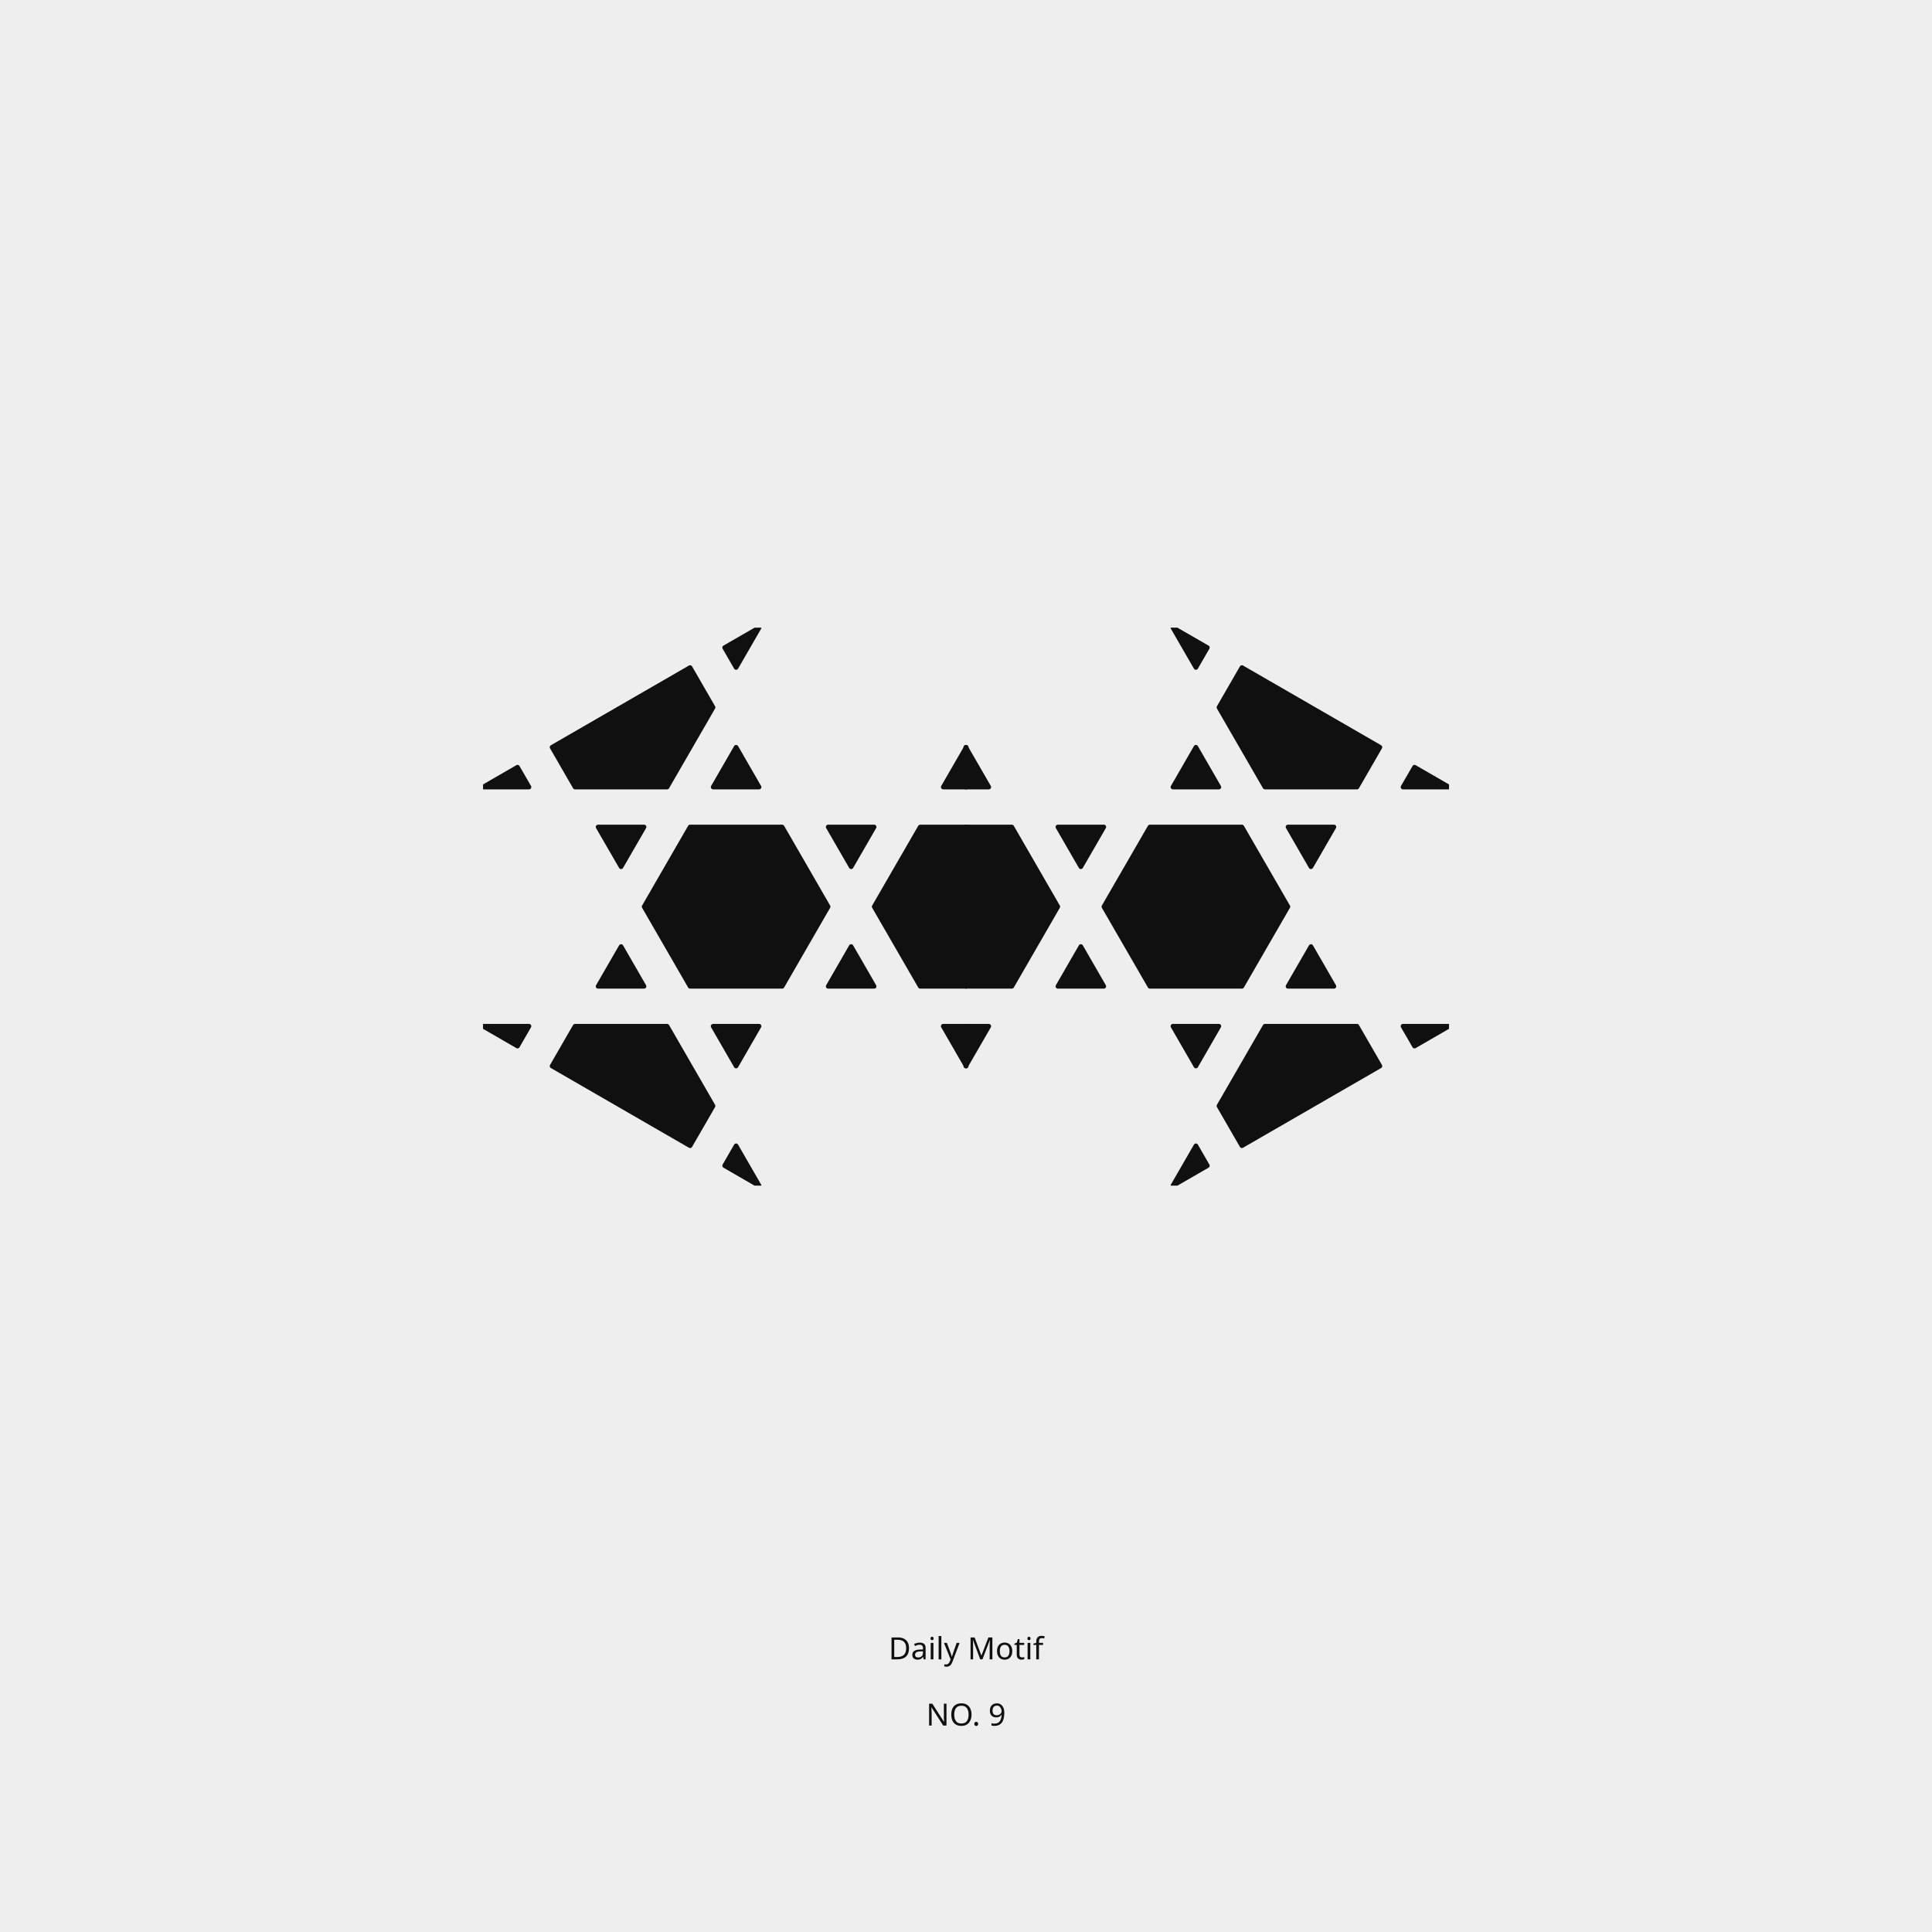
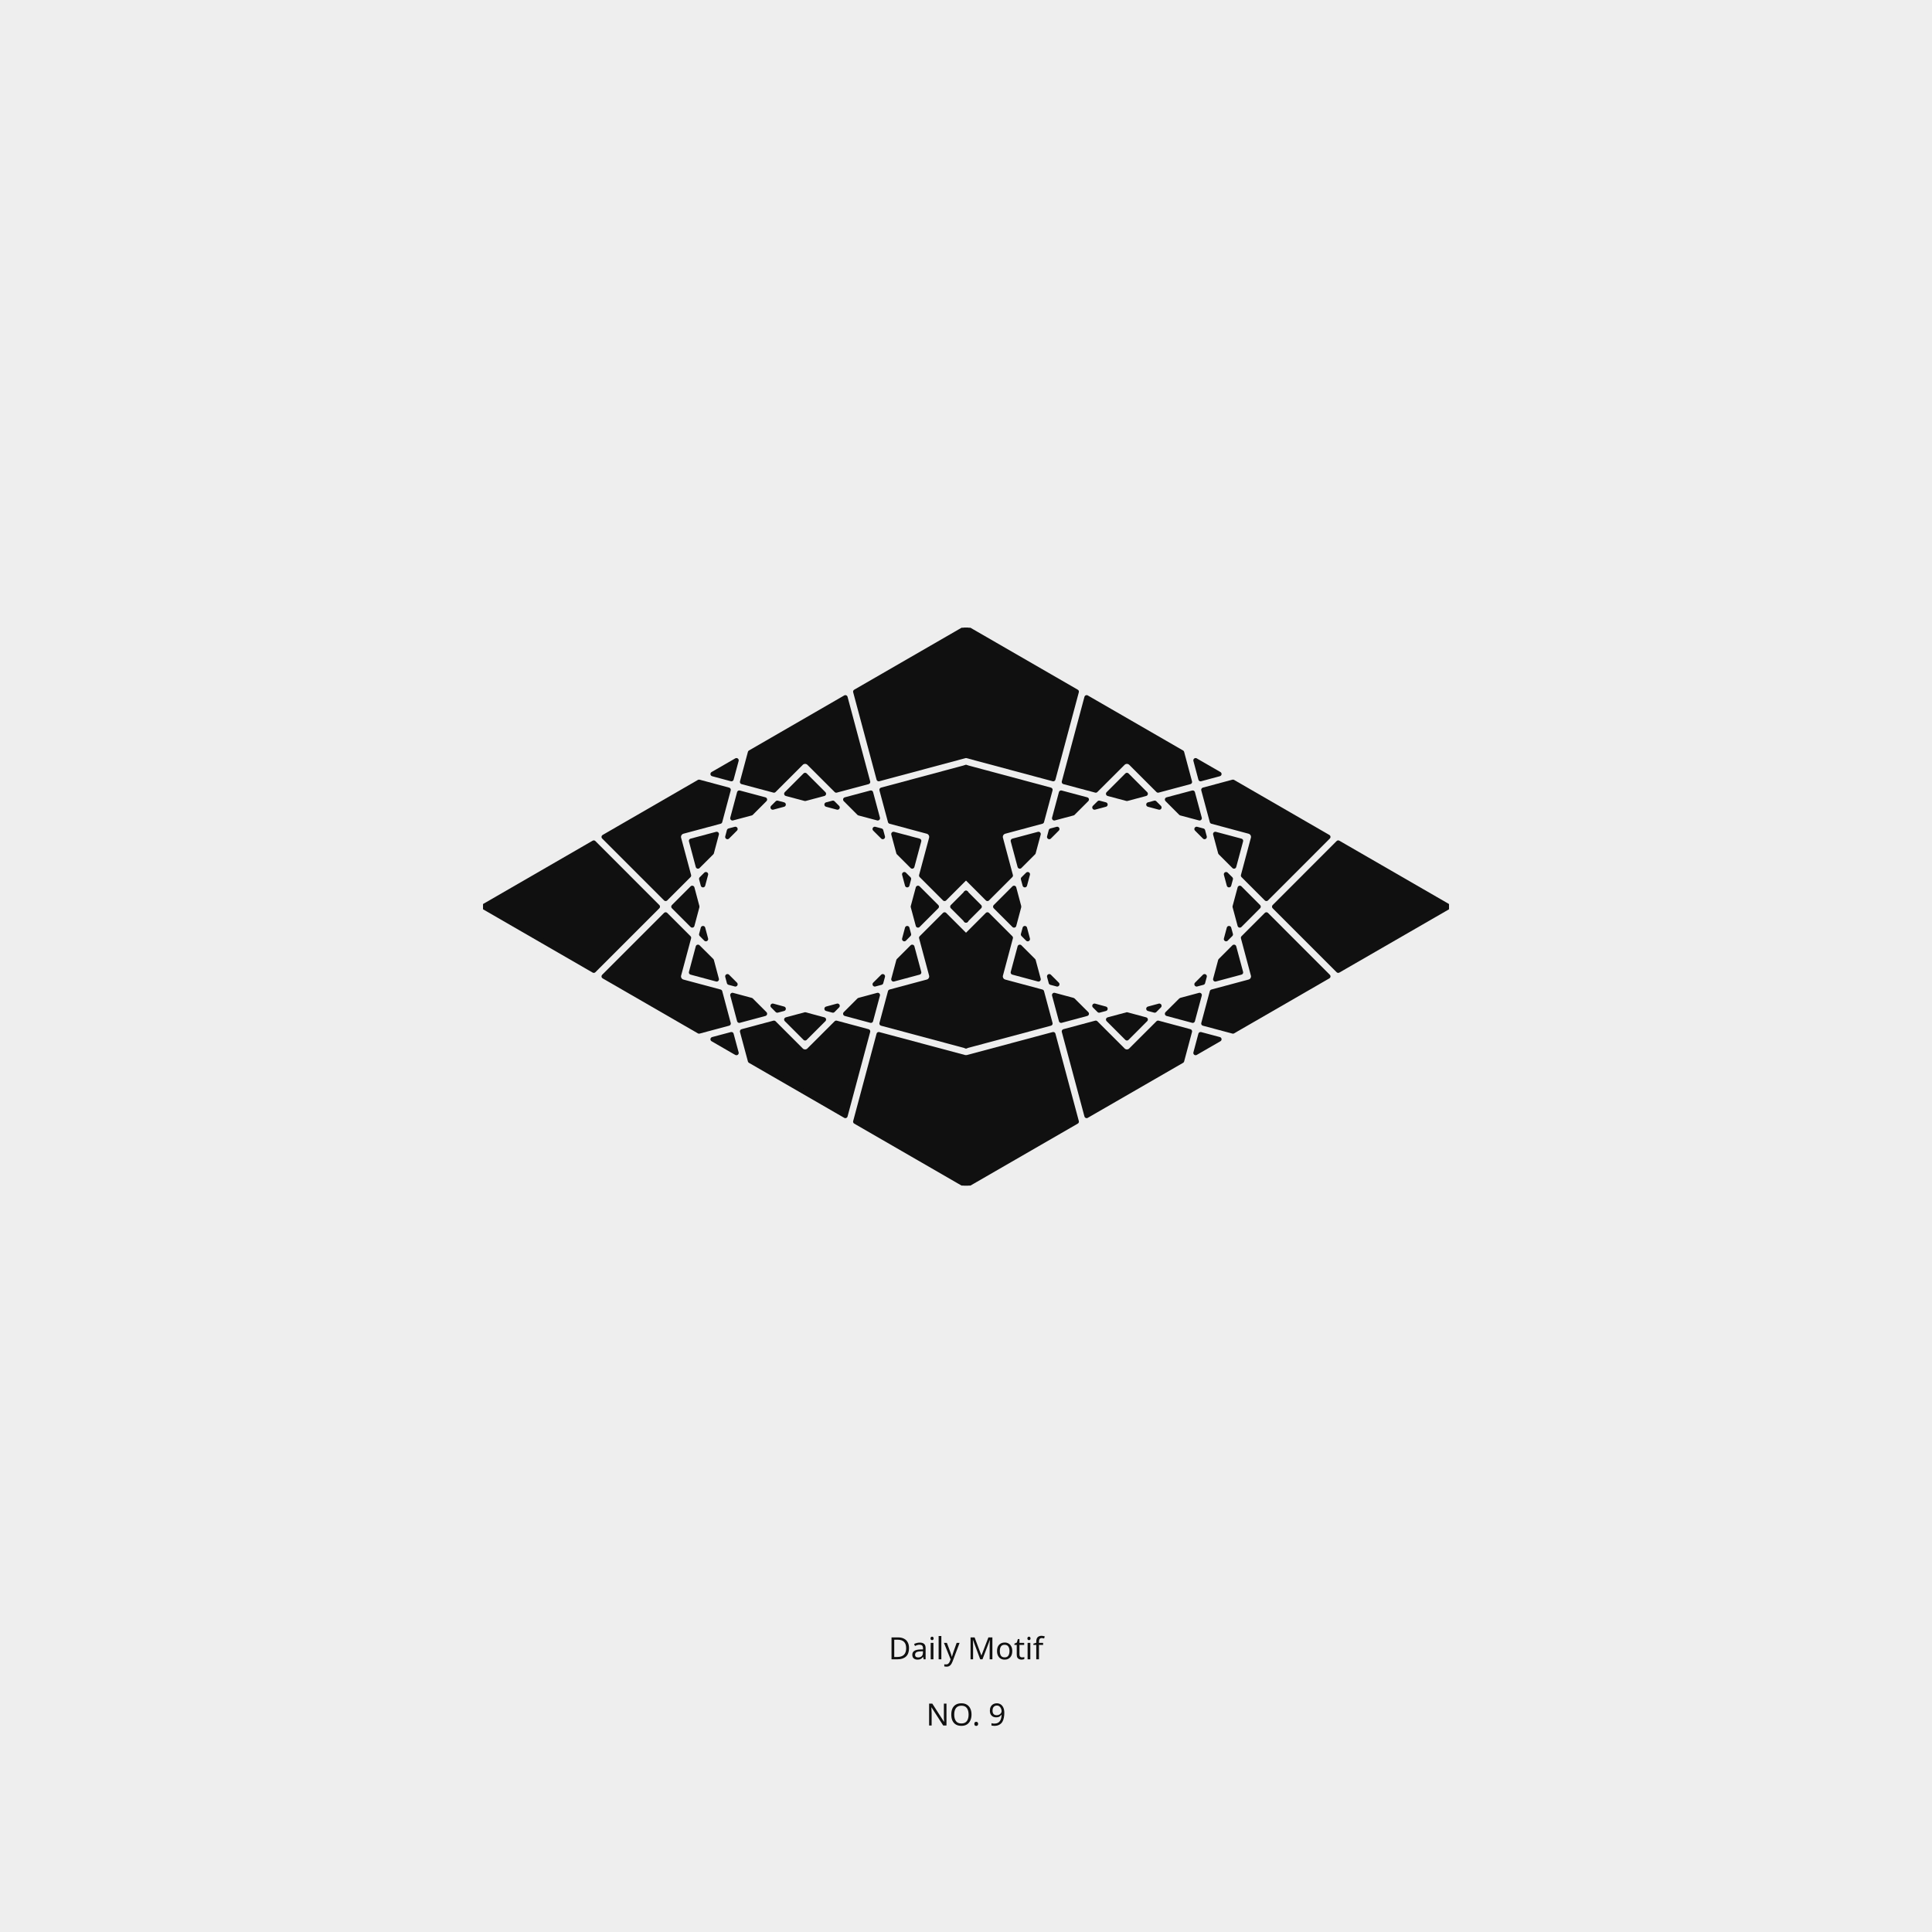
<svg xmlns="http://www.w3.org/2000/svg" class="svglite" width="453.54pt" height="453.54pt" viewBox="0 0 453.54 453.54">
  <defs>
    <style type="text/css">
    .svglite line, .svglite polyline, .svglite polygon, .svglite path, .svglite rect, .svglite circle {
      fill: none;
      stroke: #000000;
      stroke-linecap: round;
      stroke-linejoin: round;
      stroke-miterlimit: 10.00;
    }
  </style>
  </defs>
  <rect width="100%" height="100%" style="stroke: none; fill: #EEEEEE;" />
  <defs>
    <clipPath id="cpMC4wMHw0NTMuNTR8MC4wMHw0NTMuNTQ=">
      <rect x="0.00" y="0.00" width="453.54" height="453.54" />
    </clipPath>
  </defs>
  <g clip-path="url(#cpMC4wMHw0NTMuNTR8MC4wMHw0NTMuNTQ=)">
</g>
  <defs>
-     <clipPath id="cpMC4wMHw0NTMuNTR8MzMuOTZ8NDE5LjU4">
-       <rect x="0.00" y="33.96" width="453.54" height="385.62" />
+     <clipPath id="cpMC4wMHw0NTMuNTR8MzMuOTd8NDE5LjU3">
+       <rect x="0.00" y="33.97" width="453.54" height="385.60" />
    </clipPath>
  </defs>
-   <g clip-path="url(#cpMC4wMHw0NTMuNTR8MzMuOTZ8NDE5LjU4)">
-     <rect x="0.00" y="33.96" width="453.54" height="385.62" style="stroke-width: 2.13; stroke: #EEEEEE; fill: #EEEEEE;" />
+   <g clip-path="url(#cpMC4wMHw0NTMuNTR8MzMuOTd8NDE5LjU3)">
+     <rect x="0.00" y="33.97" width="453.54" height="385.60" style="stroke-width: 2.13; stroke: #EEEEEE; fill: #EEEEEE;" />
  </g>
  <g clip-path="url(#cpMC4wMHw0NTMuNTR8MC4wMHw0NTMuNTQ=)">
</g>
  <defs>
-     <clipPath id="cpMTEzLjM5fDM0MC4xNnwxNDcuMzV8Mjc4LjMz">
-       <rect x="113.39" y="147.35" width="226.77" height="130.98" />
+     <clipPath id="cpMTEzLjM5fDM0MC4xNnwxNDcuMzZ8Mjc4LjMy">
+       <rect x="113.39" y="147.36" width="226.77" height="130.96" />
    </clipPath>
  </defs>
-   <g clip-path="url(#cpMTEzLjM5fDM0MC4xNnwxNDcuMzV8Mjc4LjMz)">
-     <rect x="113.39" y="147.35" width="226.77" height="130.98" style="stroke-width: 0.75; stroke: #EEEEEE; fill: #EEEEEE;" />
-     <path d="M 332.06 180.09 L 340.16 184.77 L 329.35 184.77 L 332.06 180.09 Z" style="fill-rule: evenodd; fill: #101010; stroke-width: 1.07; stroke: #101010; stroke-linecap: butt;" />
-     <path d="M 332.06 245.58 L 329.35 240.90 L 340.16 240.90 L 332.06 245.58 Z" style="fill-rule: evenodd; fill: #101010; stroke-width: 1.07; stroke: #101010; stroke-linecap: butt;" />
-     <path d="M 291.54 268.97 L 286.14 259.62 L 287.73 256.87 L 296.95 240.90 L 318.55 240.90 L 323.95 250.26 L 291.54 268.97 Z" style="fill-rule: evenodd; fill: #101010; stroke-width: 1.07; stroke: #101010; stroke-linecap: butt;" />
-     <path d="M 307.75 222.19 L 313.15 231.55 L 302.35 231.55 L 307.75 222.19 Z" style="fill-rule: evenodd; fill: #101010; stroke-width: 1.07; stroke: #101010; stroke-linecap: butt;" />
-     <path d="M 275.34 278.33 L 280.74 268.97 L 283.44 273.65 L 275.34 278.33 Z" style="fill-rule: evenodd; fill: #101010; stroke-width: 1.07; stroke: #101010; stroke-linecap: butt;" />
-     <path d="M 248.33 231.55 L 253.73 222.19 L 259.13 231.55 L 248.33 231.55 Z" style="fill-rule: evenodd; fill: #101010; stroke-width: 1.07; stroke: #101010; stroke-linecap: butt;" />
-     <path d="M 259.13 212.84 L 269.94 194.13 L 287.78 194.13 L 291.54 194.13 L 302.35 212.84 L 291.54 231.55 L 288.43 231.55 L 269.94 231.55 L 265.44 223.76 L 259.13 212.84 Z" style="fill-rule: evenodd; fill: #101010; stroke-width: 1.07; stroke: #101010; stroke-linecap: butt;" />
-     <path d="M 280.74 250.26 L 275.34 240.90 L 286.14 240.90 L 280.74 250.26 Z" style="fill-rule: evenodd; fill: #101010; stroke-width: 1.07; stroke: #101010; stroke-linecap: butt;" />
-     <path d="M 226.72 250.26 L 226.72 240.90 L 232.13 240.90 L 226.72 250.26 Z" style="fill-rule: evenodd; fill: #101010; stroke-width: 1.07; stroke: #101010; stroke-linecap: butt;" />
-     <path d="M 226.72 231.55 L 226.72 212.84 L 226.72 194.13 L 237.53 194.13 L 248.33 212.84 L 237.53 231.55 L 226.72 231.55 Z" style="fill-rule: evenodd; fill: #101010; stroke-width: 1.07; stroke: #101010; stroke-linecap: butt;" />
-     <path d="M 248.33 194.13 L 259.13 194.13 L 253.73 203.48 L 248.33 194.13 Z" style="fill-rule: evenodd; fill: #101010; stroke-width: 1.07; stroke: #101010; stroke-linecap: butt;" />
-     <path d="M 226.72 184.77 L 226.72 181.65 L 226.72 175.41 L 232.13 184.77 L 226.72 184.77 Z" style="fill-rule: evenodd; fill: #101010; stroke-width: 1.07; stroke: #101010; stroke-linecap: butt;" />
-     <path d="M 280.74 175.41 L 286.14 184.77 L 275.34 184.77 L 280.74 175.41 Z" style="fill-rule: evenodd; fill: #101010; stroke-width: 1.07; stroke: #101010; stroke-linecap: butt;" />
-     <path d="M 275.34 147.35 L 283.44 152.02 L 280.74 156.70 L 275.34 147.35 Z" style="fill-rule: evenodd; fill: #101010; stroke-width: 1.07; stroke: #101010; stroke-linecap: butt;" />
-     <path d="M 291.54 156.70 L 323.95 175.41 L 318.55 184.77 L 312.46 184.77 L 296.95 184.77 L 286.14 166.06 L 291.54 156.70 Z" style="fill-rule: evenodd; fill: #101010; stroke-width: 1.07; stroke: #101010; stroke-linecap: butt;" />
-     <path d="M 307.75 203.48 L 302.35 194.13 L 305.66 194.13 L 313.15 194.13 L 307.75 203.48 Z" style="fill-rule: evenodd; fill: #101010; stroke-width: 1.07; stroke: #101010; stroke-linecap: butt;" />
-     <path d="M 121.49 245.58 L 113.39 240.90 L 124.19 240.90 L 121.49 245.58 Z" style="fill-rule: evenodd; fill: #101010; stroke-width: 1.07; stroke: #101010; stroke-linecap: butt;" />
-     <path d="M 121.49 180.09 L 124.19 184.77 L 113.39 184.77 L 121.49 180.09 Z" style="fill-rule: evenodd; fill: #101010; stroke-width: 1.07; stroke: #101010; stroke-linecap: butt;" />
-     <path d="M 162.00 156.70 L 167.40 166.06 L 165.82 168.81 L 156.60 184.77 L 134.99 184.77 L 129.59 175.41 L 162.00 156.70 Z" style="fill-rule: evenodd; fill: #101010; stroke-width: 1.07; stroke: #101010; stroke-linecap: butt;" />
-     <path d="M 145.80 203.48 L 140.39 194.13 L 151.20 194.13 L 145.80 203.48 Z" style="fill-rule: evenodd; fill: #101010; stroke-width: 1.07; stroke: #101010; stroke-linecap: butt;" />
-     <path d="M 178.20 147.35 L 172.80 156.70 L 170.10 152.02 L 178.20 147.35 Z" style="fill-rule: evenodd; fill: #101010; stroke-width: 1.07; stroke: #101010; stroke-linecap: butt;" />
-     <path d="M 205.21 194.13 L 199.81 203.48 L 194.41 194.13 L 205.21 194.13 Z" style="fill-rule: evenodd; fill: #101010; stroke-width: 1.07; stroke: #101010; stroke-linecap: butt;" />
-     <path d="M 194.41 212.84 L 183.61 231.55 L 165.77 231.55 L 162.00 231.55 L 151.20 212.84 L 162.00 194.13 L 165.11 194.13 L 183.61 194.13 L 188.11 201.92 L 194.41 212.84 Z" style="fill-rule: evenodd; fill: #101010; stroke-width: 1.07; stroke: #101010; stroke-linecap: butt;" />
-     <path d="M 172.80 175.41 L 178.20 184.77 L 167.40 184.77 L 172.80 175.41 Z" style="fill-rule: evenodd; fill: #101010; stroke-width: 1.07; stroke: #101010; stroke-linecap: butt;" />
-     <path d="M 226.82 175.41 L 226.82 184.77 L 221.42 184.77 L 226.82 175.41 Z" style="fill-rule: evenodd; fill: #101010; stroke-width: 1.07; stroke: #101010; stroke-linecap: butt;" />
-     <path d="M 226.82 194.13 L 226.82 212.84 L 226.82 231.55 L 216.02 231.55 L 205.21 212.84 L 216.02 194.13 L 226.82 194.13 Z" style="fill-rule: evenodd; fill: #101010; stroke-width: 1.07; stroke: #101010; stroke-linecap: butt;" />
-     <path d="M 205.21 231.55 L 194.41 231.55 L 199.81 222.19 L 205.21 231.55 Z" style="fill-rule: evenodd; fill: #101010; stroke-width: 1.07; stroke: #101010; stroke-linecap: butt;" />
-     <path d="M 226.82 240.90 L 226.82 244.02 L 226.82 250.26 L 221.42 240.90 L 226.82 240.90 Z" style="fill-rule: evenodd; fill: #101010; stroke-width: 1.07; stroke: #101010; stroke-linecap: butt;" />
-     <path d="M 172.80 250.26 L 167.40 240.90 L 178.20 240.90 L 172.80 250.26 Z" style="fill-rule: evenodd; fill: #101010; stroke-width: 1.07; stroke: #101010; stroke-linecap: butt;" />
-     <path d="M 178.20 278.33 L 170.10 273.65 L 172.80 268.97 L 178.20 278.33 Z" style="fill-rule: evenodd; fill: #101010; stroke-width: 1.07; stroke: #101010; stroke-linecap: butt;" />
-     <path d="M 162.00 268.97 L 129.59 250.26 L 134.99 240.90 L 141.08 240.90 L 156.60 240.90 L 167.40 259.62 L 162.00 268.97 Z" style="fill-rule: evenodd; fill: #101010; stroke-width: 1.07; stroke: #101010; stroke-linecap: butt;" />
-     <path d="M 145.80 222.19 L 151.20 231.55 L 147.88 231.55 L 140.39 231.55 L 145.80 222.19 Z" style="fill-rule: evenodd; fill: #101010; stroke-width: 1.07; stroke: #101010; stroke-linecap: butt;" />
+   <g clip-path="url(#cpMTEzLjM5fDM0MC4xNnwxNDcuMzZ8Mjc4LjMy)">
+     <rect x="113.39" y="147.36" width="226.77" height="130.96" style="stroke-width: 0.75; stroke: #EEEEEE; fill: #EEEEEE;" />
+     <path d="M 314.15 197.82 L 340.16 212.84 L 314.15 227.85 L 299.14 212.84 L 314.15 197.82 Z" style="fill-rule: evenodd; fill: #101010; stroke-width: 1.07; stroke: #101010; stroke-linecap: butt;" />
+     <path d="M 311.80 229.21 L 308.81 230.94 L 289.44 242.12 L 282.52 240.27 L 284.52 232.81 L 293.24 230.47 L 293.30 230.45 L 293.37 230.43 L 293.43 230.40 L 293.49 230.37 L 293.55 230.34 L 293.61 230.31 L 293.67 230.27 L 293.72 230.23 L 293.78 230.18 L 293.83 230.13 L 293.87 230.08 L 293.92 230.03 L 293.96 229.98 L 294.00 229.92 L 294.03 229.86 L 294.07 229.80 L 294.10 229.74 L 294.12 229.68 L 294.15 229.61 L 294.16 229.55 L 294.18 229.48 L 294.19 229.41 L 294.20 229.34 L 294.21 229.28 L 294.21 229.21 L 294.21 229.21 L 294.21 229.14 L 294.20 229.07 L 294.19 229.00 L 294.18 228.94 L 294.16 228.87 L 291.83 220.15 L 297.29 214.69 L 311.80 229.21 Z" style="fill-rule: evenodd; fill: #101010; stroke-width: 1.07; stroke: #101010; stroke-linecap: butt;" />
+     <path d="M 279.99 239.59 L 273.99 237.98 L 277.21 234.77 L 281.60 233.59 L 279.99 239.59 Z" style="fill-rule: evenodd; fill: #101010; stroke-width: 1.07; stroke: #101010; stroke-linecap: butt;" />
+     <path d="M 286.23 243.97 L 280.67 247.18 L 281.84 242.80 L 286.23 243.97 Z" style="fill-rule: evenodd; fill: #101010; stroke-width: 1.07; stroke: #101010; stroke-linecap: butt;" />
+     <path d="M 277.46 249.04 L 255.09 261.95 L 249.78 242.12 L 257.23 240.12 L 263.62 246.50 L 263.67 246.55 L 263.72 246.60 L 263.78 246.64 L 263.83 246.68 L 263.89 246.71 L 263.95 246.75 L 264.01 246.77 L 264.08 246.80 L 264.14 246.82 L 264.21 246.84 L 264.27 246.86 L 264.34 246.87 L 264.41 246.88 L 264.47 246.89 L 264.48 246.89 L 264.55 246.89 L 264.55 246.89 L 264.61 246.89 L 264.68 246.88 L 264.75 246.87 L 264.82 246.86 L 264.88 246.84 L 264.95 246.82 L 265.01 246.80 L 265.08 246.77 L 265.14 246.75 L 265.20 246.71 L 265.26 246.68 L 265.31 246.64 L 265.37 246.60 L 265.42 246.55 L 265.47 246.50 L 271.86 240.12 L 279.31 242.12 L 277.46 249.04 Z" style="fill-rule: evenodd; fill: #101010; stroke-width: 1.07; stroke: #101010; stroke-linecap: butt;" />
+     <path d="M 249.10 239.59 L 247.49 233.59 L 251.88 234.77 L 255.10 237.98 L 249.10 239.59 Z" style="fill-rule: evenodd; fill: #101010; stroke-width: 1.07; stroke: #101010; stroke-linecap: butt;" />
+     <path d="M 246.71 230.67 L 246.32 229.20 L 248.18 231.06 L 246.71 230.67 Z" style="fill-rule: evenodd; fill: #101010; stroke-width: 1.07; stroke: #101010; stroke-linecap: butt;" />
+     <path d="M 280.91 231.06 L 282.77 229.20 L 282.38 230.67 L 280.91 231.06 Z" style="fill-rule: evenodd; fill: #101010; stroke-width: 1.07; stroke: #101010; stroke-linecap: butt;" />
+     <path d="M 286.48 225.50 L 289.69 222.29 L 291.30 228.28 L 285.30 229.89 L 286.48 225.50 Z" style="fill-rule: evenodd; fill: #101010; stroke-width: 1.07; stroke: #101010; stroke-linecap: butt;" />
+     <path d="M 252.74 263.31 L 226.74 278.32 L 226.74 248.29 L 247.25 242.80 L 252.74 263.31 Z" style="fill-rule: evenodd; fill: #101010; stroke-width: 1.07; stroke: #101010; stroke-linecap: butt;" />
+     <path d="M 226.74 219.75 L 231.80 214.69 L 237.26 220.15 L 234.93 228.87 L 234.91 228.94 L 234.90 229.00 L 234.89 229.05 L 234.89 229.07 L 234.89 229.10 L 234.88 229.14 L 234.88 229.21 L 234.88 229.28 L 234.88 229.30 L 234.89 229.34 L 234.90 229.41 L 234.91 229.48 L 234.93 229.55 L 234.94 229.61 L 234.97 229.68 L 234.99 229.74 L 235.02 229.80 L 235.06 229.86 L 235.09 229.92 L 235.13 229.98 L 235.17 230.03 L 235.22 230.08 L 235.26 230.13 L 235.31 230.18 L 235.37 230.23 L 235.42 230.27 L 235.48 230.31 L 235.54 230.34 L 235.60 230.37 L 235.66 230.40 L 235.72 230.43 L 235.79 230.45 L 235.85 230.47 L 244.57 232.81 L 246.57 240.27 L 226.74 245.58 L 226.74 219.75 Z" style="fill-rule: evenodd; fill: #101010; stroke-width: 1.07; stroke: #101010; stroke-linecap: butt;" />
+     <path d="M 237.79 228.28 L 239.40 222.29 L 242.61 225.50 L 243.79 229.89 L 237.79 228.28 Z" style="fill-rule: evenodd; fill: #101010; stroke-width: 1.07; stroke: #101010; stroke-linecap: butt;" />
+     <path d="M 233.66 212.84 L 238.05 208.45 L 239.22 212.84 L 238.05 217.23 L 233.66 212.84 Z" style="fill-rule: evenodd; fill: #101010; stroke-width: 1.07; stroke: #101010; stroke-linecap: butt;" />
+     <path d="M 240.18 206.31 L 241.26 205.24 L 240.58 207.78 L 240.18 206.31 Z" style="fill-rule: evenodd; fill: #101010; stroke-width: 1.07; stroke: #101010; stroke-linecap: butt;" />
+     <path d="M 240.18 219.36 L 240.58 217.90 L 241.26 220.44 L 240.18 219.36 Z" style="fill-rule: evenodd; fill: #101010; stroke-width: 1.07; stroke: #101010; stroke-linecap: butt;" />
+     <path d="M 288.51 217.90 L 288.91 219.36 L 287.83 220.44 L 288.51 217.90 Z" style="fill-rule: evenodd; fill: #101010; stroke-width: 1.07; stroke: #101010; stroke-linecap: butt;" />
+     <path d="M 259.49 236.81 L 258.02 237.20 L 256.94 236.12 L 259.49 236.81 Z" style="fill-rule: evenodd; fill: #101010; stroke-width: 1.07; stroke: #101010; stroke-linecap: butt;" />
+     <path d="M 272.15 236.12 L 271.07 237.20 L 269.61 236.81 L 272.15 236.12 Z" style="fill-rule: evenodd; fill: #101010; stroke-width: 1.07; stroke: #101010; stroke-linecap: butt;" />
+     <path d="M 268.93 239.34 L 264.55 243.73 L 260.16 239.34 L 264.55 238.16 L 268.93 239.34 Z" style="fill-rule: evenodd; fill: #101010; stroke-width: 1.07; stroke: #101010; stroke-linecap: butt;" />
+     <path d="M 226.74 209.62 L 229.95 212.84 L 226.74 216.05 L 226.74 209.62 Z" style="fill-rule: evenodd; fill: #101010; stroke-width: 1.07; stroke: #101010; stroke-linecap: butt;" />
+     <path d="M 226.74 203.02 L 226.74 180.09 L 246.57 185.41 L 244.57 192.86 L 235.85 195.20 L 235.85 195.20 L 235.79 195.22 L 235.72 195.24 L 235.66 195.27 L 235.60 195.30 L 235.54 195.33 L 235.48 195.37 L 235.42 195.41 L 235.37 195.45 L 235.31 195.49 L 235.26 195.54 L 235.22 195.59 L 235.17 195.64 L 235.13 195.70 L 235.09 195.75 L 235.06 195.81 L 235.02 195.87 L 234.99 195.93 L 234.97 196.00 L 234.94 196.06 L 234.93 196.13 L 234.91 196.19 L 234.91 196.19 L 234.91 196.22 L 234.90 196.26 L 234.89 196.28 L 234.89 196.33 L 234.88 196.40 L 234.88 196.47 L 234.88 196.54 L 234.89 196.60 L 234.90 196.67 L 234.91 196.74 L 234.93 196.81 L 234.93 196.81 L 237.26 205.53 L 231.80 210.99 L 226.74 205.92 L 226.74 203.02 Z" style="fill-rule: evenodd; fill: #101010; stroke-width: 1.07; stroke: #101010; stroke-linecap: butt;" />
+     <path d="M 237.79 197.39 L 243.79 195.79 L 242.61 200.18 L 239.40 203.39 L 237.79 197.39 Z" style="fill-rule: evenodd; fill: #101010; stroke-width: 1.07; stroke: #101010; stroke-linecap: butt;" />
+     <path d="M 246.32 196.47 L 246.71 195.00 L 248.18 194.61 L 246.32 196.47 Z" style="fill-rule: evenodd; fill: #101010; stroke-width: 1.07; stroke: #101010; stroke-linecap: butt;" />
+     <path d="M 249.10 186.09 L 255.10 187.69 L 251.88 190.91 L 247.49 192.08 L 249.10 186.09 Z" style="fill-rule: evenodd; fill: #101010; stroke-width: 1.07; stroke: #101010; stroke-linecap: butt;" />
+     <path d="M 258.02 188.48 L 259.49 188.87 L 256.94 189.55 L 258.02 188.48 Z" style="fill-rule: evenodd; fill: #101010; stroke-width: 1.07; stroke: #101010; stroke-linecap: butt;" />
+     <path d="M 226.74 177.38 L 226.74 147.36 L 252.74 162.37 L 247.25 182.88 L 226.74 177.38 Z" style="fill-rule: evenodd; fill: #101010; stroke-width: 1.07; stroke: #101010; stroke-linecap: butt;" />
+     <path d="M 277.46 176.64 L 279.31 183.56 L 271.86 185.55 L 265.47 179.17 L 265.42 179.12 L 265.37 179.08 L 265.31 179.04 L 265.26 179.00 L 265.20 178.96 L 265.14 178.93 L 265.08 178.90 L 265.01 178.87 L 264.95 178.85 L 264.88 178.83 L 264.82 178.82 L 264.75 178.80 L 264.68 178.79 L 264.61 178.79 L 264.55 178.79 L 264.48 178.79 L 264.41 178.79 L 264.34 178.80 L 264.27 178.82 L 264.21 178.83 L 264.14 178.85 L 264.08 178.87 L 264.01 178.90 L 263.95 178.93 L 263.89 178.96 L 263.83 179.00 L 263.78 179.04 L 263.72 179.08 L 263.67 179.12 L 263.62 179.17 L 257.23 185.55 L 249.78 183.56 L 255.09 163.72 L 277.46 176.64 Z" style="fill-rule: evenodd; fill: #101010; stroke-width: 1.07; stroke: #101010; stroke-linecap: butt;" />
+     <path d="M 264.55 181.95 L 268.93 186.34 L 264.55 187.51 L 260.16 186.34 L 264.55 181.95 Z" style="fill-rule: evenodd; fill: #101010; stroke-width: 1.07; stroke: #101010; stroke-linecap: butt;" />
+     <path d="M 269.61 188.87 L 271.07 188.48 L 272.15 189.55 L 269.61 188.87 Z" style="fill-rule: evenodd; fill: #101010; stroke-width: 1.07; stroke: #101010; stroke-linecap: butt;" />
+     <path d="M 279.99 186.09 L 281.60 192.08 L 277.21 190.91 L 273.99 187.69 L 279.99 186.09 Z" style="fill-rule: evenodd; fill: #101010; stroke-width: 1.07; stroke: #101010; stroke-linecap: butt;" />
+     <path d="M 282.38 195.00 L 282.77 196.47 L 280.91 194.61 L 282.38 195.00 Z" style="fill-rule: evenodd; fill: #101010; stroke-width: 1.07; stroke: #101010; stroke-linecap: butt;" />
+     <path d="M 280.67 178.49 L 281.06 178.72 L 286.23 181.70 L 281.84 182.88 L 280.67 178.49 Z" style="fill-rule: evenodd; fill: #101010; stroke-width: 1.07; stroke: #101010; stroke-linecap: butt;" />
+     <path d="M 289.44 183.55 L 311.80 196.47 L 297.29 210.99 L 291.83 205.53 L 294.16 196.81 L 294.16 196.81 L 294.18 196.74 L 294.19 196.67 L 294.20 196.60 L 294.21 196.54 L 294.21 196.47 L 294.21 196.40 L 294.20 196.33 L 294.19 196.26 L 294.18 196.19 L 294.16 196.13 L 294.15 196.06 L 294.12 196.00 L 294.10 195.93 L 294.07 195.87 L 294.03 195.81 L 294.00 195.75 L 293.96 195.70 L 293.92 195.64 L 293.87 195.59 L 293.83 195.54 L 293.78 195.49 L 293.72 195.45 L 293.67 195.41 L 293.61 195.37 L 293.59 195.35 L 293.55 195.33 L 293.50 195.31 L 293.49 195.30 L 293.49 195.30 L 293.49 195.30 L 293.43 195.27 L 293.37 195.24 L 293.30 195.22 L 293.24 195.20 L 293.24 195.20 L 284.52 192.86 L 282.52 185.41 L 289.44 183.55 Z" style="fill-rule: evenodd; fill: #101010; stroke-width: 1.07; stroke: #101010; stroke-linecap: butt;" />
+     <path d="M 289.69 203.39 L 286.48 200.18 L 285.30 195.79 L 291.30 197.39 L 289.69 203.39 Z" style="fill-rule: evenodd; fill: #101010; stroke-width: 1.07; stroke: #101010; stroke-linecap: butt;" />
+     <path d="M 287.83 205.24 L 288.91 206.31 L 288.51 207.78 L 287.83 205.24 Z" style="fill-rule: evenodd; fill: #101010; stroke-width: 1.07; stroke: #101010; stroke-linecap: butt;" />
+     <path d="M 291.05 208.45 L 295.43 212.84 L 291.05 217.23 L 289.87 212.84 L 291.05 208.45 Z" style="fill-rule: evenodd; fill: #101010; stroke-width: 1.07; stroke: #101010; stroke-linecap: butt;" />
+     <path d="M 139.39 227.85 L 113.39 212.84 L 139.39 197.82 L 154.40 212.84 L 139.39 227.85 Z" style="fill-rule: evenodd; fill: #101010; stroke-width: 1.07; stroke: #101010; stroke-linecap: butt;" />
+     <path d="M 141.74 196.47 L 144.73 194.74 L 164.10 183.55 L 171.02 185.41 L 169.03 192.86 L 160.30 195.20 L 160.24 195.22 L 160.17 195.24 L 160.11 195.27 L 160.05 195.30 L 159.99 195.33 L 159.93 195.37 L 159.87 195.41 L 159.82 195.45 L 159.77 195.49 L 159.72 195.54 L 159.67 195.59 L 159.63 195.64 L 159.58 195.70 L 159.55 195.75 L 159.51 195.81 L 159.48 195.87 L 159.45 195.93 L 159.42 196.00 L 159.40 196.06 L 159.38 196.13 L 159.36 196.19 L 159.35 196.26 L 159.34 196.33 L 159.34 196.40 L 159.33 196.47 L 159.33 196.47 L 159.34 196.54 L 159.34 196.60 L 159.35 196.67 L 159.36 196.74 L 159.38 196.81 L 161.72 205.53 L 156.26 210.99 L 141.74 196.47 Z" style="fill-rule: evenodd; fill: #101010; stroke-width: 1.07; stroke: #101010; stroke-linecap: butt;" />
+     <path d="M 173.55 186.09 L 179.55 187.69 L 176.34 190.91 L 171.95 192.08 L 173.55 186.09 Z" style="fill-rule: evenodd; fill: #101010; stroke-width: 1.07; stroke: #101010; stroke-linecap: butt;" />
+     <path d="M 167.31 181.70 L 172.88 178.49 L 171.70 182.88 L 167.31 181.70 Z" style="fill-rule: evenodd; fill: #101010; stroke-width: 1.07; stroke: #101010; stroke-linecap: butt;" />
+     <path d="M 176.09 176.64 L 198.45 163.72 L 203.76 183.56 L 196.31 185.55 L 189.92 179.17 L 189.87 179.12 L 189.82 179.08 L 189.77 179.04 L 189.71 179.00 L 189.65 178.96 L 189.59 178.93 L 189.53 178.90 L 189.47 178.87 L 189.40 178.85 L 189.34 178.83 L 189.27 178.82 L 189.20 178.80 L 189.14 178.79 L 189.07 178.79 L 189.07 178.79 L 189.00 178.79 L 189.00 178.79 L 188.93 178.79 L 188.86 178.79 L 188.79 178.80 L 188.73 178.82 L 188.66 178.83 L 188.59 178.85 L 188.53 178.87 L 188.47 178.90 L 188.40 178.93 L 188.34 178.96 L 188.28 179.00 L 188.23 179.04 L 188.17 179.08 L 188.12 179.12 L 188.07 179.17 L 181.69 185.55 L 174.23 183.56 L 176.09 176.64 Z" style="fill-rule: evenodd; fill: #101010; stroke-width: 1.07; stroke: #101010; stroke-linecap: butt;" />
+     <path d="M 204.44 186.09 L 206.05 192.08 L 201.66 190.91 L 198.45 187.69 L 204.44 186.09 Z" style="fill-rule: evenodd; fill: #101010; stroke-width: 1.07; stroke: #101010; stroke-linecap: butt;" />
+     <path d="M 206.83 195.00 L 207.23 196.47 L 205.36 194.61 L 206.83 195.00 Z" style="fill-rule: evenodd; fill: #101010; stroke-width: 1.07; stroke: #101010; stroke-linecap: butt;" />
+     <path d="M 172.63 194.61 L 170.77 196.47 L 171.16 195.00 L 172.63 194.61 Z" style="fill-rule: evenodd; fill: #101010; stroke-width: 1.07; stroke: #101010; stroke-linecap: butt;" />
+     <path d="M 167.07 200.18 L 163.85 203.39 L 162.25 197.39 L 168.24 195.79 L 167.07 200.18 Z" style="fill-rule: evenodd; fill: #101010; stroke-width: 1.07; stroke: #101010; stroke-linecap: butt;" />
+     <path d="M 200.80 162.37 L 226.80 147.36 L 226.80 177.38 L 206.29 182.88 L 200.80 162.37 Z" style="fill-rule: evenodd; fill: #101010; stroke-width: 1.07; stroke: #101010; stroke-linecap: butt;" />
+     <path d="M 226.80 205.92 L 221.74 210.99 L 216.28 205.53 L 218.62 196.81 L 218.63 196.74 L 218.65 196.67 L 218.65 196.62 L 218.66 196.60 L 218.66 196.57 L 218.66 196.54 L 218.66 196.47 L 218.66 196.40 L 218.66 196.37 L 218.66 196.33 L 218.65 196.26 L 218.63 196.19 L 218.62 196.13 L 218.60 196.06 L 218.58 196.00 L 218.55 195.93 L 218.52 195.87 L 218.49 195.81 L 218.45 195.75 L 218.41 195.70 L 218.37 195.64 L 218.33 195.59 L 218.28 195.54 L 218.23 195.49 L 218.18 195.45 L 218.12 195.41 L 218.07 195.37 L 218.01 195.33 L 217.95 195.30 L 217.89 195.27 L 217.82 195.24 L 217.76 195.22 L 217.69 195.20 L 208.97 192.86 L 206.97 185.41 L 226.80 180.09 L 226.80 205.92 Z" style="fill-rule: evenodd; fill: #101010; stroke-width: 1.07; stroke: #101010; stroke-linecap: butt;" />
+     <path d="M 215.75 197.39 L 214.14 203.39 L 210.93 200.18 L 209.75 195.79 L 215.75 197.39 Z" style="fill-rule: evenodd; fill: #101010; stroke-width: 1.07; stroke: #101010; stroke-linecap: butt;" />
+     <path d="M 219.89 212.84 L 215.50 217.23 L 214.32 212.84 L 215.50 208.45 L 219.89 212.84 Z" style="fill-rule: evenodd; fill: #101010; stroke-width: 1.07; stroke: #101010; stroke-linecap: butt;" />
+     <path d="M 213.36 219.36 L 212.29 220.44 L 212.97 217.90 L 213.36 219.36 Z" style="fill-rule: evenodd; fill: #101010; stroke-width: 1.07; stroke: #101010; stroke-linecap: butt;" />
+     <path d="M 213.36 206.31 L 212.97 207.78 L 212.29 205.24 L 213.36 206.31 Z" style="fill-rule: evenodd; fill: #101010; stroke-width: 1.07; stroke: #101010; stroke-linecap: butt;" />
+     <path d="M 165.03 207.78 L 164.64 206.31 L 165.71 205.24 L 165.03 207.78 Z" style="fill-rule: evenodd; fill: #101010; stroke-width: 1.07; stroke: #101010; stroke-linecap: butt;" />
+     <path d="M 194.06 188.87 L 195.53 188.48 L 196.60 189.55 L 194.06 188.87 Z" style="fill-rule: evenodd; fill: #101010; stroke-width: 1.07; stroke: #101010; stroke-linecap: butt;" />
+     <path d="M 181.40 189.55 L 182.47 188.48 L 183.94 188.87 L 181.40 189.55 Z" style="fill-rule: evenodd; fill: #101010; stroke-width: 1.07; stroke: #101010; stroke-linecap: butt;" />
+     <path d="M 184.61 186.34 L 189.00 181.95 L 193.39 186.34 L 189.00 187.51 L 184.61 186.34 Z" style="fill-rule: evenodd; fill: #101010; stroke-width: 1.07; stroke: #101010; stroke-linecap: butt;" />
+     <path d="M 226.80 216.05 L 223.59 212.84 L 226.80 209.62 L 226.80 216.05 Z" style="fill-rule: evenodd; fill: #101010; stroke-width: 1.07; stroke: #101010; stroke-linecap: butt;" />
+     <path d="M 226.80 222.66 L 226.80 245.58 L 206.97 240.27 L 208.97 232.81 L 217.69 230.47 L 217.69 230.47 L 217.76 230.45 L 217.82 230.43 L 217.89 230.40 L 217.95 230.37 L 218.01 230.34 L 218.07 230.31 L 218.12 230.27 L 218.18 230.23 L 218.23 230.18 L 218.28 230.13 L 218.33 230.08 L 218.37 230.03 L 218.41 229.98 L 218.45 229.92 L 218.49 229.86 L 218.52 229.80 L 218.55 229.74 L 218.58 229.68 L 218.60 229.61 L 218.62 229.55 L 218.63 229.49 L 218.63 229.48 L 218.64 229.46 L 218.65 229.41 L 218.65 229.39 L 218.66 229.34 L 218.66 229.28 L 218.66 229.21 L 218.66 229.14 L 218.66 229.07 L 218.65 229.00 L 218.63 228.94 L 218.62 228.87 L 218.62 228.87 L 216.28 220.15 L 221.74 214.69 L 226.80 219.75 L 226.80 222.66 Z" style="fill-rule: evenodd; fill: #101010; stroke-width: 1.07; stroke: #101010; stroke-linecap: butt;" />
+     <path d="M 215.75 228.28 L 209.75 229.89 L 210.93 225.50 L 214.14 222.29 L 215.75 228.28 Z" style="fill-rule: evenodd; fill: #101010; stroke-width: 1.07; stroke: #101010; stroke-linecap: butt;" />
+     <path d="M 207.23 229.20 L 206.83 230.67 L 205.36 231.06 L 207.23 229.20 Z" style="fill-rule: evenodd; fill: #101010; stroke-width: 1.07; stroke: #101010; stroke-linecap: butt;" />
+     <path d="M 204.44 239.59 L 198.45 237.98 L 201.66 234.77 L 206.05 233.59 L 204.44 239.59 Z" style="fill-rule: evenodd; fill: #101010; stroke-width: 1.07; stroke: #101010; stroke-linecap: butt;" />
+     <path d="M 195.53 237.20 L 194.06 236.81 L 196.60 236.12 L 195.53 237.20 Z" style="fill-rule: evenodd; fill: #101010; stroke-width: 1.07; stroke: #101010; stroke-linecap: butt;" />
+     <path d="M 226.80 248.29 L 226.80 278.32 L 200.80 263.31 L 206.29 242.80 L 226.80 248.29 Z" style="fill-rule: evenodd; fill: #101010; stroke-width: 1.07; stroke: #101010; stroke-linecap: butt;" />
+     <path d="M 176.09 249.04 L 174.23 242.12 L 181.69 240.12 L 188.07 246.50 L 188.12 246.55 L 188.17 246.60 L 188.23 246.64 L 188.28 246.68 L 188.34 246.71 L 188.40 246.75 L 188.47 246.77 L 188.53 246.80 L 188.59 246.82 L 188.66 246.84 L 188.73 246.86 L 188.79 246.87 L 188.86 246.88 L 188.93 246.89 L 189.00 246.89 L 189.07 246.89 L 189.14 246.88 L 189.20 246.87 L 189.27 246.86 L 189.34 246.84 L 189.40 246.82 L 189.47 246.80 L 189.53 246.77 L 189.59 246.75 L 189.65 246.71 L 189.71 246.68 L 189.77 246.64 L 189.82 246.60 L 189.87 246.55 L 189.92 246.50 L 196.31 240.12 L 203.76 242.12 L 198.45 261.95 L 176.09 249.04 Z" style="fill-rule: evenodd; fill: #101010; stroke-width: 1.07; stroke: #101010; stroke-linecap: butt;" />
+     <path d="M 189.00 243.73 L 184.61 239.34 L 189.00 238.16 L 193.39 239.34 L 189.00 243.73 Z" style="fill-rule: evenodd; fill: #101010; stroke-width: 1.07; stroke: #101010; stroke-linecap: butt;" />
+     <path d="M 183.94 236.81 L 182.47 237.20 L 181.40 236.12 L 183.94 236.81 Z" style="fill-rule: evenodd; fill: #101010; stroke-width: 1.07; stroke: #101010; stroke-linecap: butt;" />
+     <path d="M 173.55 239.59 L 171.95 233.59 L 176.34 234.77 L 179.55 237.98 L 173.55 239.59 Z" style="fill-rule: evenodd; fill: #101010; stroke-width: 1.07; stroke: #101010; stroke-linecap: butt;" />
+     <path d="M 171.16 230.67 L 170.77 229.20 L 172.63 231.06 L 171.16 230.67 Z" style="fill-rule: evenodd; fill: #101010; stroke-width: 1.07; stroke: #101010; stroke-linecap: butt;" />
+     <path d="M 172.88 247.18 L 172.48 246.96 L 167.31 243.97 L 171.70 242.80 L 172.88 247.18 Z" style="fill-rule: evenodd; fill: #101010; stroke-width: 1.07; stroke: #101010; stroke-linecap: butt;" />
+     <path d="M 164.10 242.12 L 141.74 229.21 L 156.26 214.69 L 161.72 220.15 L 159.38 228.87 L 159.38 228.87 L 159.36 228.94 L 159.35 229.00 L 159.34 229.07 L 159.34 229.14 L 159.33 229.21 L 159.34 229.28 L 159.34 229.34 L 159.35 229.41 L 159.36 229.48 L 159.38 229.55 L 159.40 229.61 L 159.42 229.68 L 159.45 229.74 L 159.48 229.80 L 159.51 229.86 L 159.55 229.92 L 159.58 229.98 L 159.63 230.03 L 159.67 230.08 L 159.72 230.13 L 159.77 230.18 L 159.82 230.23 L 159.87 230.27 L 159.93 230.31 L 159.96 230.32 L 159.99 230.34 L 160.04 230.37 L 160.05 230.37 L 160.05 230.37 L 160.05 230.37 L 160.11 230.40 L 160.17 230.43 L 160.24 230.45 L 160.30 230.47 L 160.30 230.47 L 169.03 232.81 L 171.02 240.27 L 164.10 242.12 Z" style="fill-rule: evenodd; fill: #101010; stroke-width: 1.07; stroke: #101010; stroke-linecap: butt;" />
+     <path d="M 163.85 222.29 L 167.07 225.50 L 168.24 229.89 L 162.25 228.28 L 163.85 222.29 Z" style="fill-rule: evenodd; fill: #101010; stroke-width: 1.07; stroke: #101010; stroke-linecap: butt;" />
+     <path d="M 165.71 220.44 L 164.64 219.36 L 165.03 217.90 L 165.71 220.44 Z" style="fill-rule: evenodd; fill: #101010; stroke-width: 1.07; stroke: #101010; stroke-linecap: butt;" />
+     <path d="M 162.50 217.23 L 158.11 212.84 L 162.50 208.45 L 163.67 212.84 L 162.50 217.23 Z" style="fill-rule: evenodd; fill: #101010; stroke-width: 1.07; stroke: #101010; stroke-linecap: butt;" />
  </g>
  <g clip-path="url(#cpMC4wMHw0NTMuNTR8MC4wMHw0NTMuNTQ=)">
-     <text x="226.77" y="389.53" text-anchor="middle" style="font-size: 7.20px; font-weight: 500; fill: #101010; font-family: Virtuous Slab;" textLength="42.54px" lengthAdjust="spacingAndGlyphs">Daily Motif</text>
-     <text x="226.77" y="397.31" text-anchor="middle" style="font-size: 7.20px; font-weight: 500; fill: #101010; font-family: Virtuous Slab;" textLength="0.00px" lengthAdjust="spacingAndGlyphs" />
-     <text x="226.77" y="405.08" text-anchor="middle" style="font-size: 7.20px; font-weight: 500; fill: #101010; font-family: Virtuous Slab;" textLength="21.66px" lengthAdjust="spacingAndGlyphs">NO. 9</text>
+     <text x="226.77" y="389.52" text-anchor="middle" style="font-size: 7.20px; font-weight: 500; fill: #101010; font-family: Virtuous Slab;" textLength="42.54px" lengthAdjust="spacingAndGlyphs">Daily Motif</text>
+     <text x="226.77" y="397.30" text-anchor="middle" style="font-size: 7.20px; font-weight: 500; fill: #101010; font-family: Virtuous Slab;" textLength="0.00px" lengthAdjust="spacingAndGlyphs" />
+     <text x="226.77" y="405.07" text-anchor="middle" style="font-size: 7.20px; font-weight: 500; fill: #101010; font-family: Virtuous Slab;" textLength="21.66px" lengthAdjust="spacingAndGlyphs">NO. 9</text>
  </g>
</svg>
